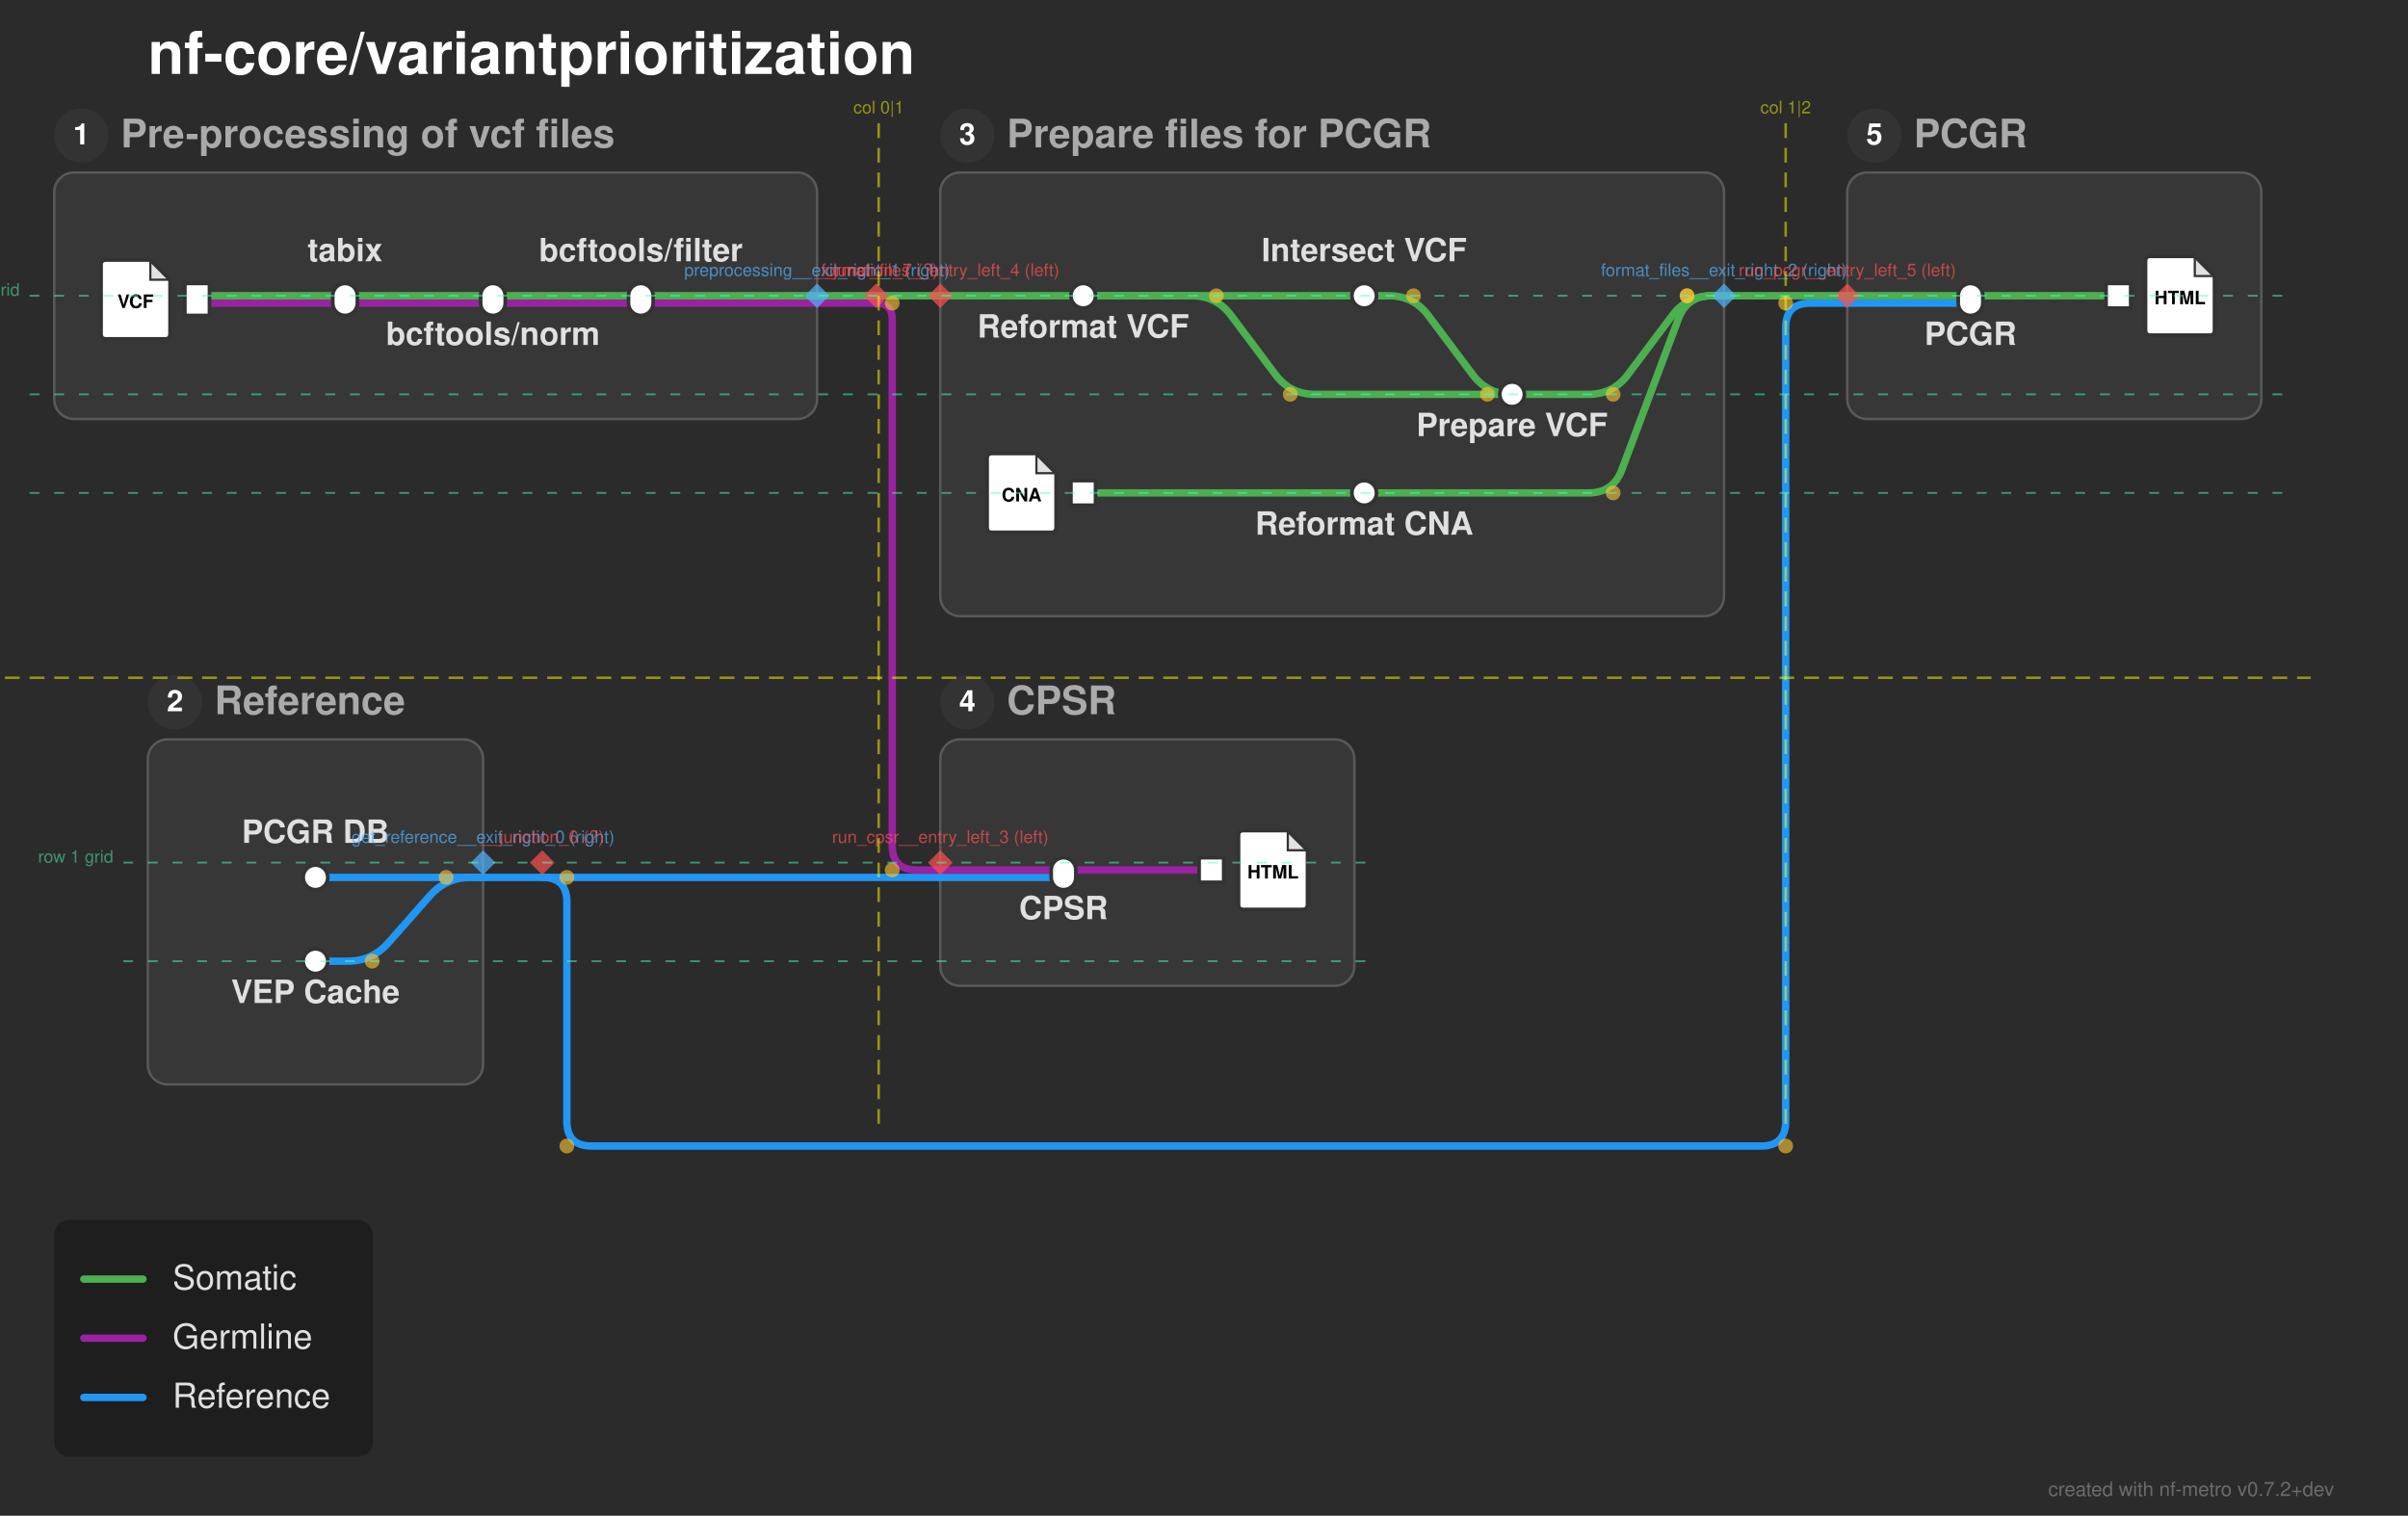
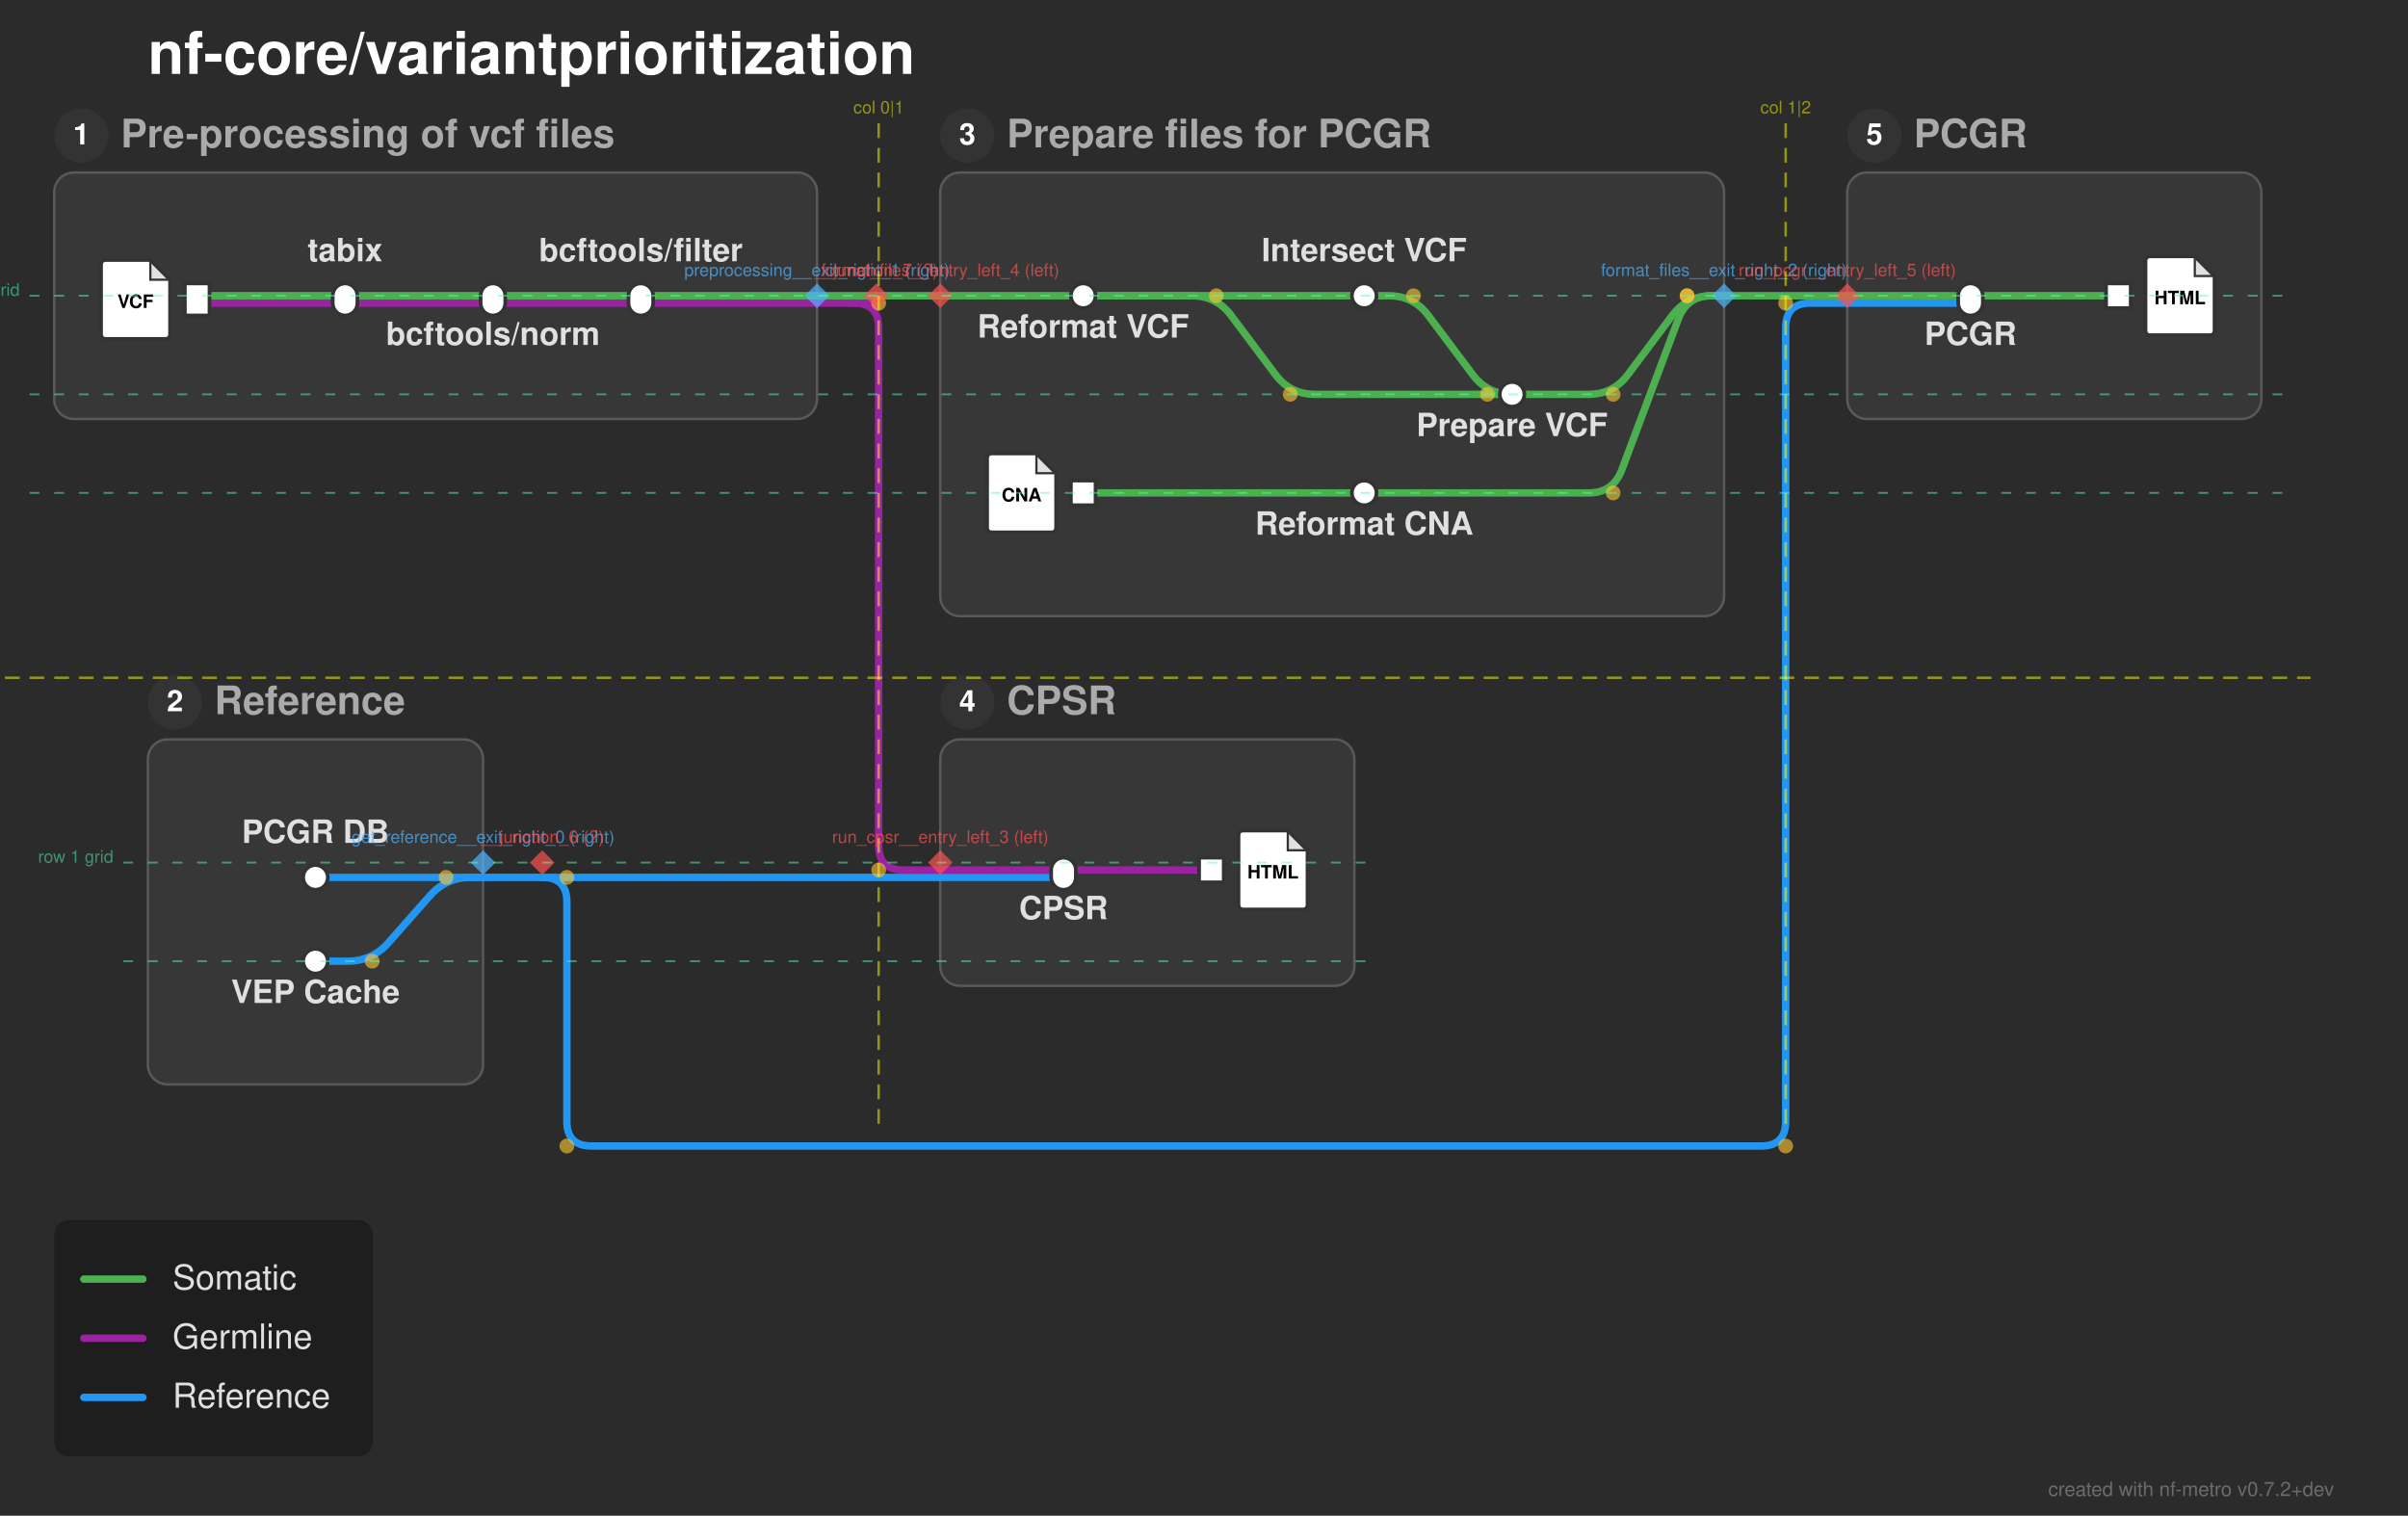
<svg xmlns="http://www.w3.org/2000/svg" width="977" height="615" viewBox="0 0 977 615">
  <defs>
</defs>
  <rect x="0" y="0" width="977" height="615" fill="#2b2b2b" />
  <text x="60.0" y="30.0" font-size="24.0" fill="#ffffff" font-family="'Helvetica Neue', Helvetica, Arial, sans-serif" font-weight="bold" class="nf-metro-title">nf-core/variantprioritization</text>
  <rect x="22.0" y="70.0" width="309.5" height="100.0" rx="8" ry="8" fill="#373737" stroke="#595959" stroke-width="1.0" class="nf-metro-section-box" data-section-id="preprocessing" data-section-lines="germline,somatic" />
  <circle cx="33.0" cy="55.0" r="11" fill="#333333" class="nf-metro-section-num-circle" data-section-id="preprocessing" />
  <text x="33.0" y="55.0" font-size="12" fill="#ffffff" font-family="'Helvetica Neue', Helvetica, Arial, sans-serif" font-weight="bold" text-anchor="middle" dy="0.3em" data-section-id="preprocessing">1</text>
  <text x="49.0" y="55.0" font-size="16.0" fill="#aaaaaa" font-family="'Helvetica Neue', Helvetica, Arial, sans-serif" font-weight="bold" dy="0.3em" class="nf-metro-section-label" data-section-id="preprocessing">Pre-processing of vcf files</text>
  <rect x="381.5" y="70.0" width="318.0" height="180.0" rx="8" ry="8" fill="#373737" stroke="#595959" stroke-width="1.0" class="nf-metro-section-box" data-section-id="format_files" data-section-lines="somatic" />
  <circle cx="392.5" cy="55.0" r="11" fill="#333333" class="nf-metro-section-num-circle" data-section-id="format_files" />
  <text x="392.5" y="55.0" font-size="12" fill="#ffffff" font-family="'Helvetica Neue', Helvetica, Arial, sans-serif" font-weight="bold" text-anchor="middle" dy="0.3em" data-section-id="format_files">3</text>
  <text x="408.5" y="55.0" font-size="16.0" fill="#aaaaaa" font-family="'Helvetica Neue', Helvetica, Arial, sans-serif" font-weight="bold" dy="0.3em" class="nf-metro-section-label" data-section-id="format_files">Prepare files for PCGR</text>
  <rect x="60.0" y="300.0" width="136.0" height="140.0" rx="8" ry="8" fill="#373737" stroke="#595959" stroke-width="1.0" class="nf-metro-section-box" data-section-id="get_reference" data-section-lines="reference" />
  <circle cx="71.0" cy="285.0" r="11" fill="#333333" class="nf-metro-section-num-circle" data-section-id="get_reference" />
  <text x="71.0" y="285.0" font-size="12" fill="#ffffff" font-family="'Helvetica Neue', Helvetica, Arial, sans-serif" font-weight="bold" text-anchor="middle" dy="0.3em" data-section-id="get_reference">2</text>
  <text x="87.0" y="285.0" font-size="16.0" fill="#aaaaaa" font-family="'Helvetica Neue', Helvetica, Arial, sans-serif" font-weight="bold" dy="0.3em" class="nf-metro-section-label" data-section-id="get_reference">Reference</text>
  <rect x="749.5" y="70.0" width="168.0" height="100.0" rx="8" ry="8" fill="#373737" stroke="#595959" stroke-width="1.0" class="nf-metro-section-box" data-section-id="run_pcgr" data-section-lines="reference,somatic" />
  <circle cx="760.5" cy="55.0" r="11" fill="#333333" class="nf-metro-section-num-circle" data-section-id="run_pcgr" />
  <text x="760.5" y="55.0" font-size="12" fill="#ffffff" font-family="'Helvetica Neue', Helvetica, Arial, sans-serif" font-weight="bold" text-anchor="middle" dy="0.3em" data-section-id="run_pcgr">5</text>
  <text x="776.5" y="55.0" font-size="16.0" fill="#aaaaaa" font-family="'Helvetica Neue', Helvetica, Arial, sans-serif" font-weight="bold" dy="0.3em" class="nf-metro-section-label" data-section-id="run_pcgr">PCGR</text>
  <rect x="381.5" y="300.0" width="168.0" height="100.0" rx="8" ry="8" fill="#373737" stroke="#595959" stroke-width="1.0" class="nf-metro-section-box" data-section-id="run_cpsr" data-section-lines="germline,reference" />
  <circle cx="392.5" cy="285.0" r="11" fill="#333333" class="nf-metro-section-num-circle" data-section-id="run_cpsr" />
  <text x="392.5" y="285.0" font-size="12" fill="#ffffff" font-family="'Helvetica Neue', Helvetica, Arial, sans-serif" font-weight="bold" text-anchor="middle" dy="0.3em" data-section-id="run_cpsr">4</text>
  <text x="408.5" y="285.0" font-size="16.0" fill="#aaaaaa" font-family="'Helvetica Neue', Helvetica, Arial, sans-serif" font-weight="bold" dy="0.3em" class="nf-metro-section-label" data-section-id="run_cpsr">CPSR</text>
  <path d="M128.0,356.0 L196.0,356.0" stroke="#2196F3" stroke-width="3.0" stroke-linecap="round" class="metro-line-reference" data-line-id="reference" />
  <path d="M381.5,356.0 L431.5,356.0" stroke="#2196F3" stroke-width="3.0" stroke-linecap="round" class="metro-line-reference" data-line-id="reference" />
  <path d="M128.0,390.0 L141.0,390.0 Q151.0,390.0,157.616,382.502 L174.384,363.498 Q181.0,356.0,191.0,356.0 L196.0,356.0" stroke="#2196F3" stroke-width="3.0" fill="none" stroke-linecap="round" stroke-linejoin="round" class="metro-line-reference" data-line-id="reference" />
  <path d="M749.5,123.0 L799.5,123.0" stroke="#2196F3" stroke-width="3.0" stroke-linecap="round" class="metro-line-reference" data-line-id="reference" />
  <path d="M196.0,356.0 L220.0,356.0" stroke="#2196F3" stroke-width="3.0" stroke-linecap="round" class="metro-line-reference" data-line-id="reference" />
  <path d="M220.0,356.0 L381.5,356.0" stroke="#2196F3" stroke-width="3.0" stroke-linecap="round" class="metro-line-reference" data-line-id="reference" />
  <path d="M220.0,356.0 L220.0,356.0 Q230.0,356.0,230.0,366.0 L230.0,455.0 Q230.0,465.0,240.0,465.0 L714.5,465.0 Q724.5,465.0,724.5,455.0 L724.5,133.0 Q724.5,123.0,734.5,123.0 L749.5,123.0" stroke="#2196F3" stroke-width="3.0" fill="none" stroke-linecap="round" stroke-linejoin="round" class="metro-line-reference" data-line-id="reference" />
  <path d="M80.0,123.0 L140.0,123.0" stroke="#9923A0" stroke-width="3.0" stroke-linecap="round" class="metro-line-germline" data-line-id="germline" />
  <path d="M140.0,123.0 L200.0,123.0" stroke="#9923A0" stroke-width="3.0" stroke-linecap="round" class="metro-line-germline" data-line-id="germline" />
  <path d="M200.0,123.0 L260.0,123.0" stroke="#9923A0" stroke-width="3.0" stroke-linecap="round" class="metro-line-germline" data-line-id="germline" />
  <path d="M431.5,353.0 L491.5,353.0" stroke="#9923A0" stroke-width="3.0" stroke-linecap="round" class="metro-line-germline" data-line-id="germline" />
  <path d="M260.0,123.0 L331.5,123.0" stroke="#9923A0" stroke-width="3.0" stroke-linecap="round" class="metro-line-germline" data-line-id="germline" />
  <path d="M381.5,353.0 L431.5,353.0" stroke="#9923A0" stroke-width="3.0" stroke-linecap="round" class="metro-line-germline" data-line-id="germline" />
  <path d="M331.5,123.0 L355.5,123.0" stroke="#9923A0" stroke-width="3.0" stroke-linecap="round" class="metro-line-germline" data-line-id="germline" />
-   <path d="M355.5,123.0 L355.5,123.0 Q362.0,123.0,362.0,129.5 L362.0,343.0 Q362.0,353.0,372.0,353.0 L381.5,353.0" stroke="#9923A0" stroke-width="3.0" fill="none" stroke-linecap="round" stroke-linejoin="round" class="metro-line-germline" data-line-id="germline" />
+   <path d="M346.5,123.0 L346.5,123.0 Q356.5,123.0,356.5,133.0 L356.5,343.0 Q356.5,353.0,366.5,353.0 L381.5,353.0" stroke="#9923A0" stroke-width="3.0" fill="none" stroke-linecap="round" stroke-linejoin="round" class="metro-line-germline" data-line-id="germline" />
  <path d="M80.0,120.0 L140.0,120.0" stroke="#4CAF50" stroke-width="3.0" stroke-linecap="round" class="metro-line-somatic" data-line-id="somatic" />
  <path d="M140.0,120.0 L200.0,120.0" stroke="#4CAF50" stroke-width="3.0" stroke-linecap="round" class="metro-line-somatic" data-line-id="somatic" />
  <path d="M200.0,120.0 L260.0,120.0" stroke="#4CAF50" stroke-width="3.0" stroke-linecap="round" class="metro-line-somatic" data-line-id="somatic" />
  <path d="M439.5,120.0 L553.5,120.0" stroke="#4CAF50" stroke-width="3.0" stroke-linecap="round" class="metro-line-somatic" data-line-id="somatic" />
  <path d="M439.5,120.0 L483.5,120.0 Q493.5,120.0,499.5,128.0 L517.5,152.0 Q523.5,160.0,533.5,160.0 L613.5,160.0" stroke="#4CAF50" stroke-width="3.0" fill="none" stroke-linecap="round" stroke-linejoin="round" class="metro-line-somatic" data-line-id="somatic" />
  <path d="M553.5,120.0 L563.5,120.0 Q573.5,120.0,579.5,128.0 L597.5,152.0 Q603.5,160.0,613.5,160.0 L613.5,160.0" stroke="#4CAF50" stroke-width="3.0" fill="none" stroke-linecap="round" stroke-linejoin="round" class="metro-line-somatic" data-line-id="somatic" />
  <path d="M439.5,200.0 L553.5,200.0" stroke="#4CAF50" stroke-width="3.0" stroke-linecap="round" class="metro-line-somatic" data-line-id="somatic" />
  <path d="M799.5,120.0 L859.5,120.0" stroke="#4CAF50" stroke-width="3.0" stroke-linecap="round" class="metro-line-somatic" data-line-id="somatic" />
  <path d="M260.0,120.0 L331.5,120.0" stroke="#4CAF50" stroke-width="3.0" stroke-linecap="round" class="metro-line-somatic" data-line-id="somatic" />
  <path d="M381.5,120.0 L439.5,120.0" stroke="#4CAF50" stroke-width="3.0" stroke-linecap="round" class="metro-line-somatic" data-line-id="somatic" />
  <path d="M553.5,200.0 L644.5,200.0 Q654.5,200.0,658.011,190.637 L680.989,129.363 Q684.5,120.0,694.5,120.0 L699.5,120.0" stroke="#4CAF50" stroke-width="3.0" fill="none" stroke-linecap="round" stroke-linejoin="round" class="metro-line-somatic" data-line-id="somatic" />
  <path d="M749.5,120.0 L799.5,120.0" stroke="#4CAF50" stroke-width="3.0" stroke-linecap="round" class="metro-line-somatic" data-line-id="somatic" />
  <path d="M613.5,160.0 L644.5,160.0 Q654.5,160.0,660.5,152.0 L678.5,128.0 Q684.5,120.0,694.5,120.0 L699.5,120.0" stroke="#4CAF50" stroke-width="3.0" fill="none" stroke-linecap="round" stroke-linejoin="round" class="metro-line-somatic" data-line-id="somatic" />
  <path d="M331.5,120.0 L355.5,120.0" stroke="#4CAF50" stroke-width="3.0" stroke-linecap="round" class="metro-line-somatic" data-line-id="somatic" />
  <path d="M355.5,120.0 L381.5,120.0" stroke="#4CAF50" stroke-width="3.0" stroke-linecap="round" class="metro-line-somatic" data-line-id="somatic" />
  <path d="M699.5,120.0 L749.5,120.0" stroke="#4CAF50" stroke-width="3.0" stroke-linecap="round" class="metro-line-somatic" data-line-id="somatic" />
  <rect x="75.0" y="115.0" width="10.0" height="13.0" fill="#ffffff" stroke="#333333" stroke-width="1.5" class="nf-metro-station" data-station-id="vcf_in" data-station-lines="germline,somatic" data-station-label="vcf_in" data-section-id="preprocessing" data-section-name="Pre-processing of vcf files" />
  <g data-station-id="vcf_in">
    <path d="M43.0,105.5 L61.0,105.5 L69.0,113.5 L69.0,135.5 Q69.0,137.5,67.0,137.5 L43.0,137.5 Q41.0,137.5,41.0,135.5 L41.0,107.5 Q41.0,105.5,43.0,105.5 Z" fill="#ffffff" stroke="#333333" stroke-width="1.5" stroke-linejoin="round" />
    <path d="M61.0,105.5 L61.0,113.5 L69.0,113.5 Z" fill="#333333" opacity="0.15" stroke="none" />
    <path d="M61.0,105.5 L61.0,113.5 L69.0,113.5" fill="none" stroke="#333333" stroke-width="0.9" />
    <text x="55.0" y="122.7" font-size="7.5" fill="#000000" font-family="'Helvetica Neue', Helvetica, Arial, sans-serif" font-weight="bold" text-anchor="middle" dy="0.3em">VCF</text>
  </g>
  <rect x="135.0" y="115.0" width="10.0" height="13.0" rx="5.0" ry="5.0" fill="#ffffff" stroke="#333333" stroke-width="1.5" class="nf-metro-station" data-station-id="tabix" data-station-lines="germline,somatic" data-station-label="tabix" data-section-id="preprocessing" data-section-name="Pre-processing of vcf files" />
  <rect x="195.0" y="115.0" width="10.0" height="13.0" rx="5.0" ry="5.0" fill="#ffffff" stroke="#333333" stroke-width="1.5" class="nf-metro-station" data-station-id="bcftools_norm" data-station-lines="germline,somatic" data-station-label="bcftools/norm" data-section-id="preprocessing" data-section-name="Pre-processing of vcf files" />
  <rect x="255.0" y="115.0" width="10.0" height="13.0" rx="5.0" ry="5.0" fill="#ffffff" stroke="#333333" stroke-width="1.5" class="nf-metro-station" data-station-id="bcftools_filter" data-station-lines="germline,somatic" data-station-label="bcftools/filter" data-section-id="preprocessing" data-section-name="Pre-processing of vcf files" />
  <rect x="434.5" y="115.0" width="10.0" height="10.0" rx="5.0" ry="5.0" fill="#ffffff" stroke="#333333" stroke-width="1.5" class="nf-metro-station" data-station-id="reformat_vcf" data-station-lines="somatic" data-station-label="Reformat VCF" data-section-id="format_files" data-section-name="Prepare files for PCGR" />
  <rect x="548.5" y="115.0" width="10.0" height="10.0" rx="5.0" ry="5.0" fill="#ffffff" stroke="#333333" stroke-width="1.5" class="nf-metro-station" data-station-id="intersect" data-station-lines="somatic" data-station-label="Intersect VCF" data-section-id="format_files" data-section-name="Prepare files for PCGR" />
  <rect x="608.5" y="155.0" width="10.0" height="10.0" rx="5.0" ry="5.0" fill="#ffffff" stroke="#333333" stroke-width="1.5" class="nf-metro-station" data-station-id="prepare_pcgr" data-station-lines="somatic" data-station-label="Prepare VCF" data-section-id="format_files" data-section-name="Prepare files for PCGR" />
  <rect x="434.5" y="195.0" width="10.0" height="10.0" fill="#ffffff" stroke="#333333" stroke-width="1.5" class="nf-metro-station" data-station-id="cna_in" data-station-lines="somatic" data-station-label="cna_in" data-section-id="format_files" data-section-name="Prepare files for PCGR" />
  <g data-station-id="cna_in">
    <path d="M402.5,184.0 L420.5,184.0 L428.5,192.0 L428.5,214.0 Q428.5,216.0,426.5,216.0 L402.5,216.0 Q400.5,216.0,400.5,214.0 L400.5,186.0 Q400.5,184.0,402.5,184.0 Z" fill="#ffffff" stroke="#333333" stroke-width="1.5" stroke-linejoin="round" />
    <path d="M420.5,184.0 L420.5,192.0 L428.5,192.0 Z" fill="#333333" opacity="0.15" stroke="none" />
    <path d="M420.5,184.0 L420.5,192.0 L428.5,192.0" fill="none" stroke="#333333" stroke-width="0.9" />
    <text x="414.5" y="201.2" font-size="7.5" fill="#000000" font-family="'Helvetica Neue', Helvetica, Arial, sans-serif" font-weight="bold" text-anchor="middle" dy="0.3em">CNA</text>
  </g>
  <rect x="548.5" y="195.0" width="10.0" height="10.0" rx="5.0" ry="5.0" fill="#ffffff" stroke="#333333" stroke-width="1.5" class="nf-metro-station" data-station-id="reformat_cna" data-station-lines="somatic" data-station-label="Reformat CNA" data-section-id="format_files" data-section-name="Prepare files for PCGR" />
  <rect x="123.0" y="351.0" width="10.0" height="10.0" rx="5.0" ry="5.0" fill="#ffffff" stroke="#333333" stroke-width="1.5" class="nf-metro-station" data-station-id="get_pcgr" data-station-lines="reference" data-station-label="PCGR DB" data-section-id="get_reference" data-section-name="Reference" />
  <rect x="123.0" y="385.0" width="10.0" height="10.0" rx="5.0" ry="5.0" fill="#ffffff" stroke="#333333" stroke-width="1.5" class="nf-metro-station" data-station-id="get_vep" data-station-lines="reference" data-station-label="VEP Cache" data-section-id="get_reference" data-section-name="Reference" />
  <rect x="794.5" y="115.0" width="10.0" height="13.0" rx="5.0" ry="5.0" fill="#ffffff" stroke="#333333" stroke-width="1.5" class="nf-metro-station" data-station-id="pcgr" data-station-lines="reference,somatic" data-station-label="PCGR" data-section-id="run_pcgr" data-section-name="PCGR" />
  <rect x="854.5" y="115.0" width="10.0" height="10.0" fill="#ffffff" stroke="#333333" stroke-width="1.5" class="nf-metro-station" data-station-id="report_pcgr" data-station-lines="somatic" data-station-label="report_pcgr" data-section-id="run_pcgr" data-section-name="PCGR" />
  <g data-station-id="report_pcgr">
    <path d="M872.5,104.0 L890.5,104.0 L898.5,112.0 L898.5,134.0 Q898.5,136.0,896.5,136.0 L872.5,136.0 Q870.5,136.0,870.5,134.0 L870.5,106.0 Q870.5,104.0,872.5,104.0 Z" fill="#ffffff" stroke="#333333" stroke-width="1.5" stroke-linejoin="round" />
    <path d="M890.5,104.0 L890.5,112.0 L898.5,112.0 Z" fill="#333333" opacity="0.15" stroke="none" />
    <path d="M890.5,104.0 L890.5,112.0 L898.5,112.0" fill="none" stroke="#333333" stroke-width="0.9" />
    <text x="884.5" y="121.2" font-size="7.5" fill="#000000" font-family="'Helvetica Neue', Helvetica, Arial, sans-serif" font-weight="bold" text-anchor="middle" dy="0.3em">HTML</text>
  </g>
  <rect x="426.5" y="348.0" width="10.0" height="13.0" rx="5.0" ry="5.0" fill="#ffffff" stroke="#333333" stroke-width="1.5" class="nf-metro-station" data-station-id="cpsr" data-station-lines="germline,reference" data-station-label="CPSR" data-section-id="run_cpsr" data-section-name="CPSR" />
  <rect x="486.5" y="348.0" width="10.0" height="10.0" fill="#ffffff" stroke="#333333" stroke-width="1.5" class="nf-metro-station" data-station-id="report_cpsr" data-station-lines="germline" data-station-label="report_cpsr" data-section-id="run_cpsr" data-section-name="CPSR" />
  <g data-station-id="report_cpsr">
    <path d="M504.5,337.0 L522.5,337.0 L530.5,345.0 L530.5,367.0 Q530.5,369.0,528.5,369.0 L504.5,369.0 Q502.5,369.0,502.5,367.0 L502.5,339.0 Q502.5,337.0,504.5,337.0 Z" fill="#ffffff" stroke="#333333" stroke-width="1.5" stroke-linejoin="round" />
    <path d="M522.5,337.0 L522.5,345.0 L530.5,345.0 Z" fill="#333333" opacity="0.15" stroke="none" />
    <path d="M522.5,337.0 L522.5,345.0 L530.5,345.0" fill="none" stroke="#333333" stroke-width="0.9" />
    <text x="516.5" y="354.2" font-size="7.5" fill="#000000" font-family="'Helvetica Neue', Helvetica, Arial, sans-serif" font-weight="bold" text-anchor="middle" dy="0.3em">HTML</text>
  </g>
  <text x="439.5" y="131.0" font-size="13.0" fill="#e0e0e0" font-family="'Helvetica Neue', Helvetica, Arial, sans-serif" font-weight="bold" text-anchor="middle" dominant-baseline="hanging" data-station-id="reformat_vcf" class="nf-metro-station-label">Reformat VCF</text>
  <text x="799.5" y="134.0" font-size="13.0" fill="#e0e0e0" font-family="'Helvetica Neue', Helvetica, Arial, sans-serif" font-weight="bold" text-anchor="middle" dominant-baseline="hanging" data-station-id="pcgr" class="nf-metro-station-label">PCGR</text>
  <text x="431.5" y="367.0" font-size="13.0" fill="#e0e0e0" font-family="'Helvetica Neue', Helvetica, Arial, sans-serif" font-weight="bold" text-anchor="middle" dominant-baseline="hanging" data-station-id="cpsr" class="nf-metro-station-label">CPSR</text>
  <text x="128.0" y="342.0" font-size="13.0" fill="#e0e0e0" font-family="'Helvetica Neue', Helvetica, Arial, sans-serif" font-weight="bold" text-anchor="middle" dominant-baseline="auto" data-station-id="get_pcgr" class="nf-metro-station-label">PCGR DB</text>
  <text x="128.0" y="401.0" font-size="13.0" fill="#e0e0e0" font-family="'Helvetica Neue', Helvetica, Arial, sans-serif" font-weight="bold" text-anchor="middle" dominant-baseline="hanging" data-station-id="get_vep" class="nf-metro-station-label">VEP Cache</text>
  <text x="553.5" y="106.0" font-size="13.0" fill="#e0e0e0" font-family="'Helvetica Neue', Helvetica, Arial, sans-serif" font-weight="bold" text-anchor="middle" dominant-baseline="auto" data-station-id="intersect" class="nf-metro-station-label">Intersect VCF</text>
  <text x="140.0" y="106.0" font-size="13.0" fill="#e0e0e0" font-family="'Helvetica Neue', Helvetica, Arial, sans-serif" font-weight="bold" text-anchor="middle" dominant-baseline="auto" data-station-id="tabix" class="nf-metro-station-label">tabix</text>
  <text x="553.5" y="211.0" font-size="13.0" fill="#e0e0e0" font-family="'Helvetica Neue', Helvetica, Arial, sans-serif" font-weight="bold" text-anchor="middle" dominant-baseline="hanging" data-station-id="reformat_cna" class="nf-metro-station-label">Reformat CNA</text>
  <text x="200.0" y="134.0" font-size="13.0" fill="#e0e0e0" font-family="'Helvetica Neue', Helvetica, Arial, sans-serif" font-weight="bold" text-anchor="middle" dominant-baseline="hanging" data-station-id="bcftools_norm" class="nf-metro-station-label">bcftools/norm</text>
  <text x="613.5" y="171.0" font-size="13.0" fill="#e0e0e0" font-family="'Helvetica Neue', Helvetica, Arial, sans-serif" font-weight="bold" text-anchor="middle" dominant-baseline="hanging" data-station-id="prepare_pcgr" class="nf-metro-station-label">Prepare VCF</text>
  <text x="260.0" y="106.0" font-size="13.0" fill="#e0e0e0" font-family="'Helvetica Neue', Helvetica, Arial, sans-serif" font-weight="bold" text-anchor="middle" dominant-baseline="auto" data-station-id="bcftools_filter" class="nf-metro-station-label">bcftools/filter</text>
  <circle cx="493.5" cy="120.0" r="3.0" fill="rgba(255, 200, 50, 0.6)" />
  <circle cx="523.5" cy="160.0" r="3.0" fill="rgba(255, 200, 50, 0.6)" />
  <circle cx="573.5" cy="120.0" r="3.0" fill="rgba(255, 200, 50, 0.6)" />
  <circle cx="603.5" cy="160.0" r="3.0" fill="rgba(255, 200, 50, 0.6)" />
  <circle cx="151.0" cy="390.0" r="3.0" fill="rgba(255, 200, 50, 0.6)" />
  <circle cx="181.0" cy="356.0" r="3.0" fill="rgba(255, 200, 50, 0.6)" />
  <circle cx="654.5" cy="200.0" r="3.0" fill="rgba(255, 200, 50, 0.6)" />
  <circle cx="684.5" cy="120.0" r="3.0" fill="rgba(255, 200, 50, 0.6)" />
  <circle cx="654.5" cy="160.0" r="3.0" fill="rgba(255, 200, 50, 0.6)" />
  <circle cx="684.5" cy="120.0" r="3.0" fill="rgba(255, 200, 50, 0.6)" />
  <circle cx="230.0" cy="356.0" r="3.0" fill="rgba(255, 200, 50, 0.6)" />
  <circle cx="230.0" cy="465.0" r="3.0" fill="rgba(255, 200, 50, 0.6)" />
  <circle cx="724.5" cy="465.0" r="3.0" fill="rgba(255, 200, 50, 0.6)" />
  <circle cx="724.5" cy="123.0" r="3.0" fill="rgba(255, 200, 50, 0.6)" />
-   <circle cx="362.0" cy="123.0" r="3.0" fill="rgba(255, 200, 50, 0.6)" />
-   <circle cx="362.0" cy="353.0" r="3.0" fill="rgba(255, 200, 50, 0.6)" />
+   <circle cx="356.5" cy="123.0" r="3.0" fill="rgba(255, 200, 50, 0.6)" />
+   <circle cx="356.5" cy="353.0" r="3.0" fill="rgba(255, 200, 50, 0.6)" />
  <path d="M196.0,345.0 L201.0,350.0 L196.0,355.0 L191.0,350.0 Z" fill="rgba(80, 180, 255, 0.7)" stroke="none" />
  <text x="196.0" y="342.0" font-size="7" fill="rgba(80, 180, 255, 0.7)" font-family="'Helvetica Neue', Helvetica, Arial, sans-serif" text-anchor="middle" dominant-baseline="auto">get_reference__exit_right_0 (right)</text>
  <path d="M331.5,115.0 L336.5,120.0 L331.5,125.0 L326.5,120.0 Z" fill="rgba(80, 180, 255, 0.7)" stroke="none" />
  <text x="331.5" y="112.0" font-size="7" fill="rgba(80, 180, 255, 0.7)" font-family="'Helvetica Neue', Helvetica, Arial, sans-serif" text-anchor="middle" dominant-baseline="auto">preprocessing__exit_right_1 (right)</text>
  <path d="M699.5,115.0 L704.5,120.0 L699.5,125.0 L694.5,120.0 Z" fill="rgba(80, 180, 255, 0.7)" stroke="none" />
  <text x="699.5" y="112.0" font-size="7" fill="rgba(80, 180, 255, 0.7)" font-family="'Helvetica Neue', Helvetica, Arial, sans-serif" text-anchor="middle" dominant-baseline="auto">format_files__exit_right_2 (right)</text>
  <path d="M381.5,345.0 L386.5,350.0 L381.5,355.0 L376.5,350.0 Z" fill="rgba(255, 80, 80, 0.7)" stroke="none" />
  <text x="381.5" y="342.0" font-size="7" fill="rgba(255, 80, 80, 0.7)" font-family="'Helvetica Neue', Helvetica, Arial, sans-serif" text-anchor="middle" dominant-baseline="auto">run_cpsr__entry_left_3 (left)</text>
  <path d="M381.5,115.0 L386.5,120.0 L381.5,125.0 L376.5,120.0 Z" fill="rgba(255, 80, 80, 0.7)" stroke="none" />
  <text x="381.5" y="112.0" font-size="7" fill="rgba(255, 80, 80, 0.7)" font-family="'Helvetica Neue', Helvetica, Arial, sans-serif" text-anchor="middle" dominant-baseline="auto">format_files__entry_left_4 (left)</text>
  <path d="M749.5,115.0 L754.5,120.0 L749.5,125.0 L744.5,120.0 Z" fill="rgba(255, 80, 80, 0.7)" stroke="none" />
  <text x="749.5" y="112.0" font-size="7" fill="rgba(255, 80, 80, 0.7)" font-family="'Helvetica Neue', Helvetica, Arial, sans-serif" text-anchor="middle" dominant-baseline="auto">run_pcgr__entry_left_5 (left)</text>
  <path d="M220.0,345.0 L225.0,350.0 L220.0,355.0 L215.0,350.0 Z" fill="rgba(255, 80, 80, 0.7)" stroke="none" />
  <text x="220.0" y="342.0" font-size="7" fill="rgba(255, 80, 80, 0.7)" font-family="'Helvetica Neue', Helvetica, Arial, sans-serif" text-anchor="middle" dominant-baseline="auto">__junction_6 (?)</text>
  <path d="M355.5,115.0 L360.5,120.0 L355.5,125.0 L350.5,120.0 Z" fill="rgba(255, 80, 80, 0.7)" stroke="none" />
  <text x="355.5" y="112.0" font-size="7" fill="rgba(255, 80, 80, 0.7)" font-family="'Helvetica Neue', Helvetica, Arial, sans-serif" text-anchor="middle" dominant-baseline="auto">__junction_7 (?)</text>
  <path d="M356.5,50.0 L356.5,460.0" stroke="rgba(255, 255, 0, 0.5)" stroke-width="1" stroke-dasharray="6,4" />
  <text x="356.5" y="46.0" font-size="7" fill="rgba(255, 255, 0, 0.5)" font-family="'Helvetica Neue', Helvetica, Arial, sans-serif" text-anchor="middle">col 0|1</text>
  <path d="M724.5,50.0 L724.5,460.0" stroke="rgba(255, 255, 0, 0.5)" stroke-width="1" stroke-dasharray="6,4" />
  <text x="724.5" y="46.0" font-size="7" fill="rgba(255, 255, 0, 0.5)" font-family="'Helvetica Neue', Helvetica, Arial, sans-serif" text-anchor="middle">col 1|2</text>
  <path d="M2.0,275.0 L937.5,275.0" stroke="rgba(255, 255, 0, 0.5)" stroke-width="1" stroke-dasharray="6,4" />
  <text x="-2.0" y="275.0" font-size="7" fill="rgba(255, 255, 0, 0.5)" font-family="'Helvetica Neue', Helvetica, Arial, sans-serif" text-anchor="end">row 0|1</text>
  <path d="M12.0,120.0 L927.5,120.0" stroke="rgba(80, 255, 180, 0.5)" stroke-width="0.75" stroke-dasharray="4,6" />
  <text x="8.0" y="120.0" font-size="7" fill="rgba(80, 255, 180, 0.5)" font-family="'Helvetica Neue', Helvetica, Arial, sans-serif" text-anchor="end">row 0 grid</text>
  <path d="M12.0,160.0 L927.5,160.0" stroke="rgba(80, 255, 180, 0.5)" stroke-width="0.75" stroke-dasharray="4,6" />
  <path d="M12.0,200.0 L927.5,200.0" stroke="rgba(80, 255, 180, 0.5)" stroke-width="0.75" stroke-dasharray="4,6" />
  <path d="M50.0,350.0 L559.5,350.0" stroke="rgba(80, 255, 180, 0.5)" stroke-width="0.75" stroke-dasharray="4,6" />
  <text x="46.0" y="350.0" font-size="7" fill="rgba(80, 255, 180, 0.5)" font-family="'Helvetica Neue', Helvetica, Arial, sans-serif" text-anchor="end">row 1 grid</text>
  <path d="M50.0,390.0 L559.5,390.0" stroke="rgba(80, 255, 180, 0.5)" stroke-width="0.75" stroke-dasharray="4,6" />
  <rect x="22.0" y="495.0" width="129.3" height="96.0" rx="6" ry="6" fill="rgba(0, 0, 0, 0.3)" />
  <path d="M34.0,519.0 L58.0,519.0" stroke="#4CAF50" stroke-width="3.0" stroke-linecap="round" />
  <text x="70.0" y="519.0" font-size="14.0" fill="#e0e0e0" font-family="'Helvetica Neue', Helvetica, Arial, sans-serif" dy="0.3em">Somatic</text>
  <path d="M34.0,543.0 L58.0,543.0" stroke="#9923A0" stroke-width="3.0" stroke-linecap="round" />
  <text x="70.0" y="543.0" font-size="14.0" fill="#e0e0e0" font-family="'Helvetica Neue', Helvetica, Arial, sans-serif" dy="0.3em">Germline</text>
  <path d="M34.0,567.0 L58.0,567.0" stroke="#2196F3" stroke-width="3.0" stroke-linecap="round" />
  <text x="70.0" y="567.0" font-size="14.0" fill="#e0e0e0" font-family="'Helvetica Neue', Helvetica, Arial, sans-serif" dy="0.3em">Reference</text>
  <text x="947.0" y="607.0" font-size="8" fill="rgba(150, 150, 150, 0.6)" font-family="'Helvetica Neue', Helvetica, Arial, sans-serif" text-anchor="end">created with nf-metro v0.7.2+dev</text>
</svg>
